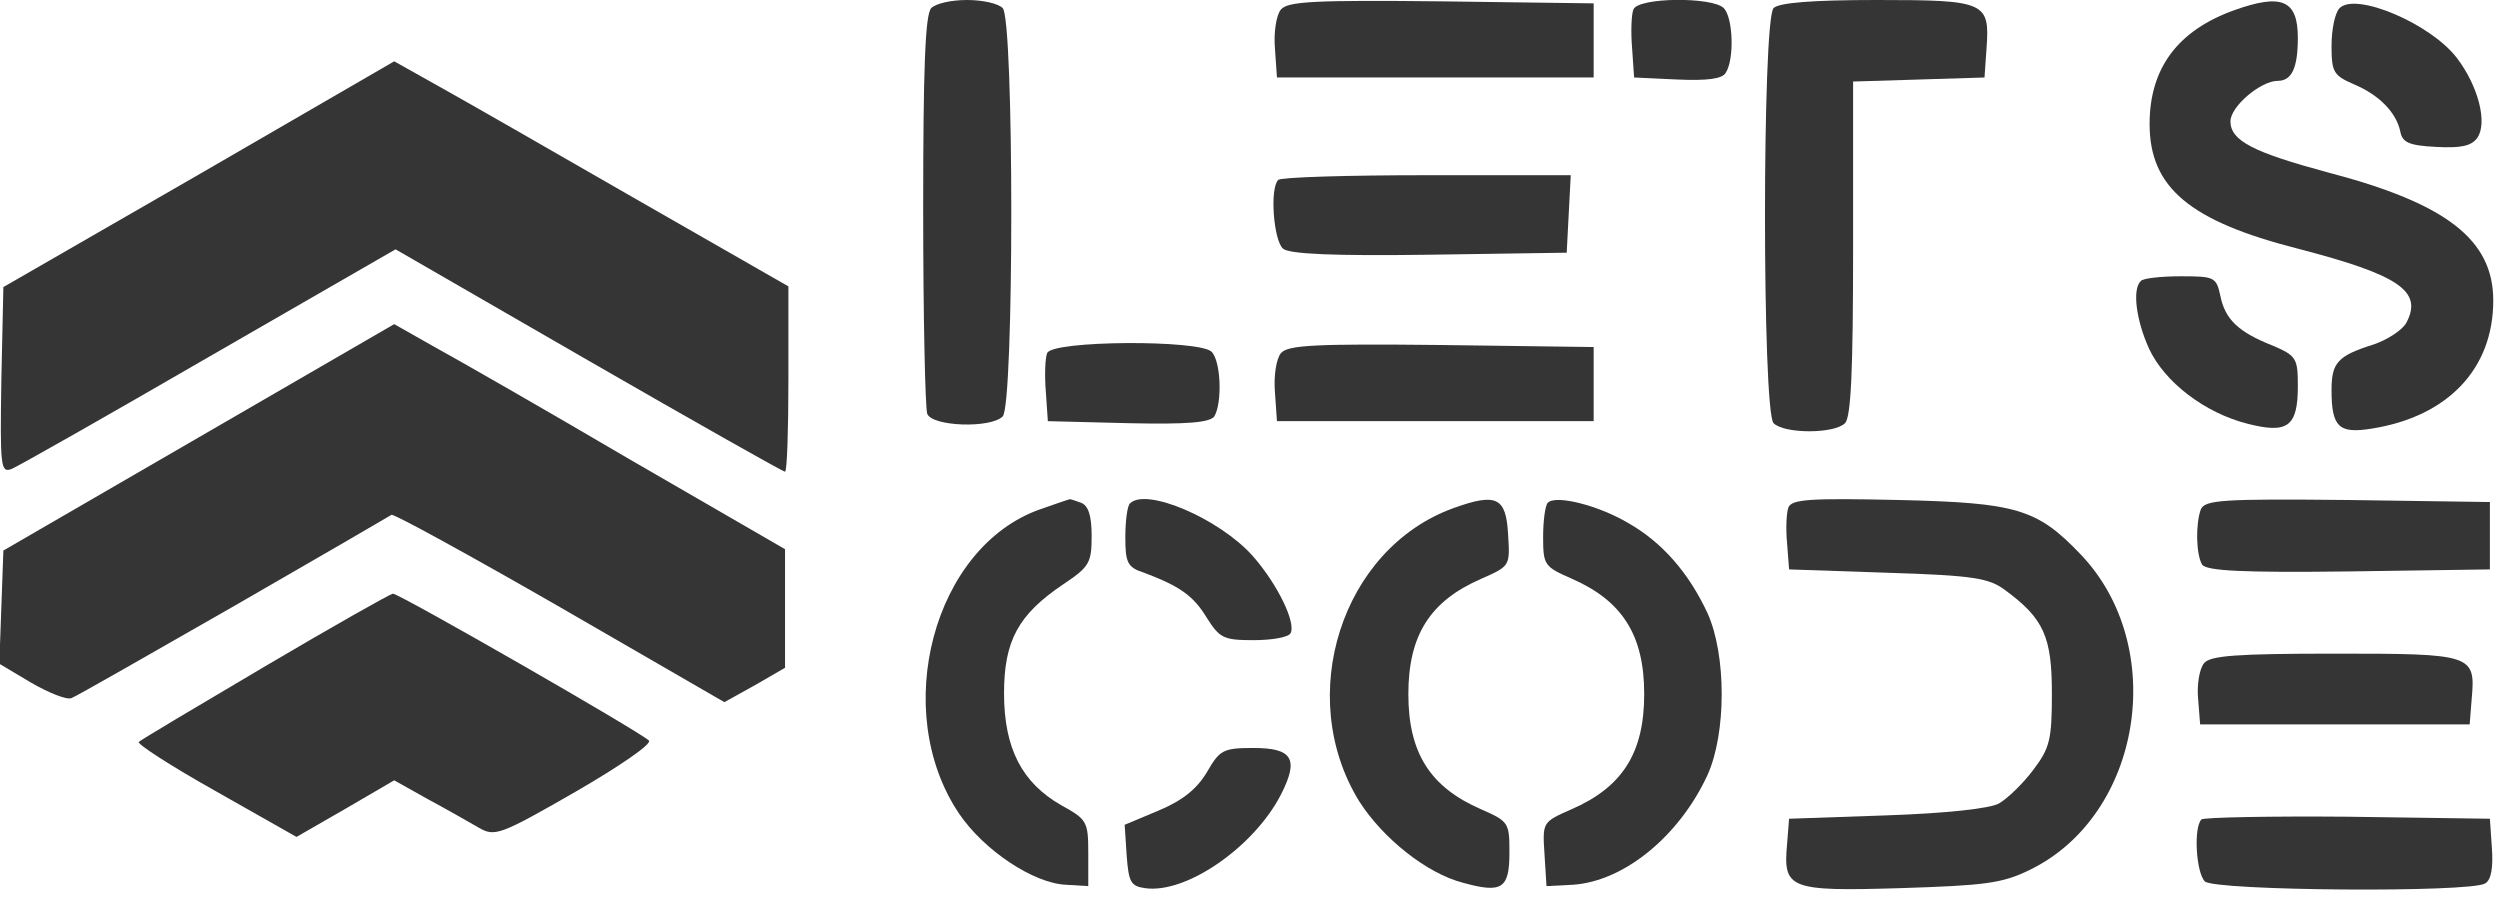
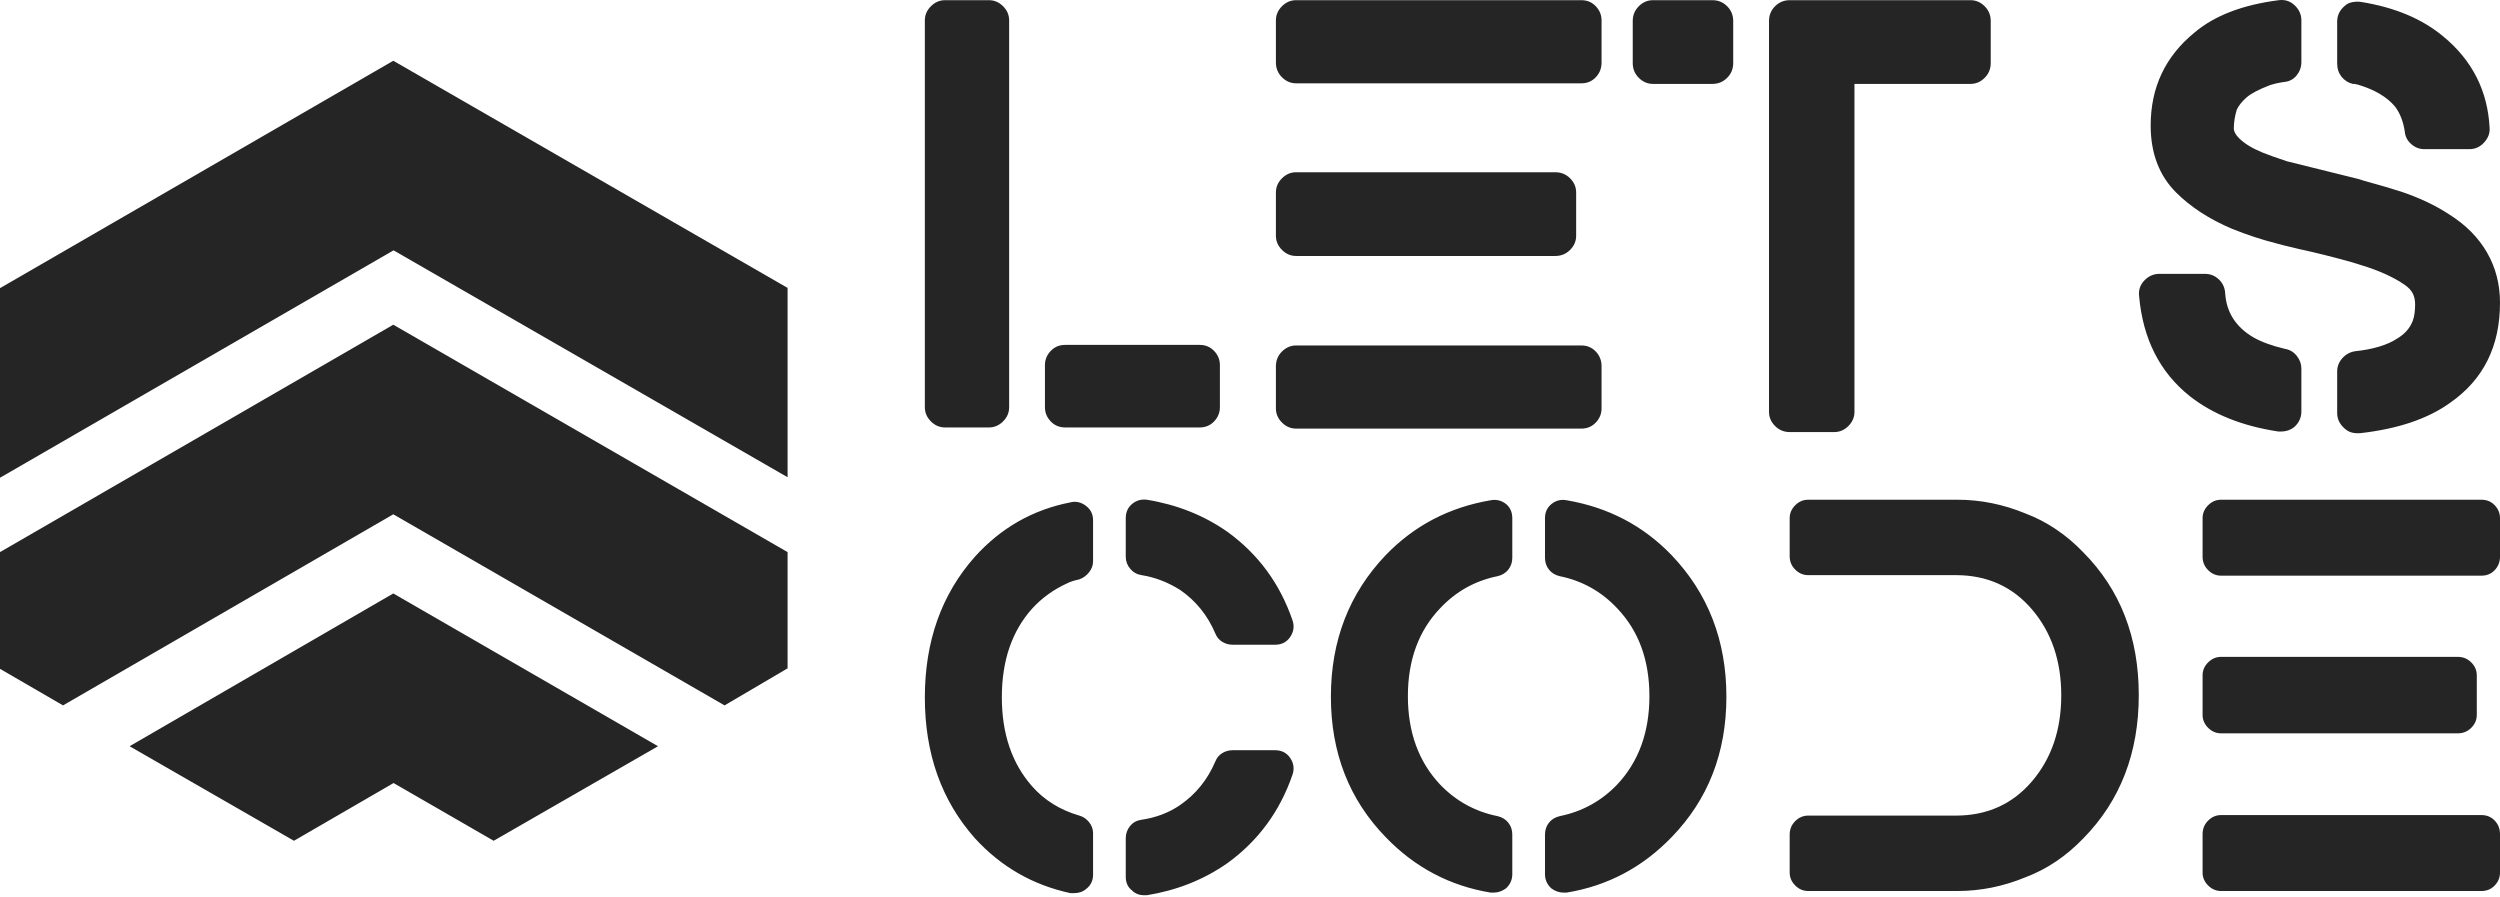
- <svg xmlns="http://www.w3.org/2000/svg" version="1.0" width="371pt" height="133pt" viewBox="0 0 371 133" preserveAspectRatio="xMidYMid meet">
-   <g transform="translate(0,133) scale(0.1,-0.1)" fill="#353535" stroke="none">
-     <path d="M1382 1318 c-9 -9 -12 -89 -12 -299 0 -158 3 -294 6 -303 7 -19 94 -22 112 -4 17 17 17 589 0 606 -7 7 -30 12 -53 12 -23 0 -46 -5 -53 -12z" />
-     <path d="M1901 1316 c-7 -8 -11 -34 -9 -58 l3 -43 235 0 235 0 0 55 0 55 -226 3 c-187 2 -228 0 -238 -12z" />
-     <path d="M2424 1316 c-3 -7 -4 -33 -2 -57 l3 -44 64 -3 c45 -2 67 1 72 10 13 20 11 82 -3 96 -17 17 -127 16 -134 -2z" />
-     <path d="M2632 1318 c-17 -17 -17 -599 0 -616 16 -16 90 -16 106 0 9 9 12 80 12 260 l0 247 98 3 97 3 3 43 c5 69 -1 72 -162 72 -97 0 -146 -4 -154 -12z" />
-     <path d="M3316 1315 c-84 -30 -126 -86 -126 -169 0 -94 59 -144 220 -185 150 -39 186 -63 161 -110 -6 -11 -28 -25 -48 -32 -54 -17 -63 -27 -63 -68 0 -55 11 -65 60 -57 113 18 180 89 180 190 0 90 -69 144 -245 190 -111 30 -145 47 -145 76 0 22 45 60 70 60 21 0 30 19 30 64 0 56 -24 66 -94 41z" />
-     <path d="M3472 1318 c-7 -7 -12 -32 -12 -56 0 -39 3 -44 33 -57 38 -16 63 -42 69 -70 3 -16 12 -21 53 -23 36 -2 52 1 61 13 16 22 2 77 -30 119 -39 51 -150 98 -174 74z" />
-     <path d="M295 1071 l-290 -167 -3 -138 c-2 -129 -1 -138 15 -132 10 4 142 79 294 167 l276 159 286 -165 c158 -91 289 -165 292 -165 3 0 5 62 5 138 l0 137 -227 130 c-125 72 -256 147 -292 167 l-66 37 -290 -168z" />
-     <path d="M1897 1063 c-13 -12 -7 -90 7 -102 9 -8 75 -11 217 -9 l204 3 3 58 3 57 -214 0 c-117 0 -217 -3 -220 -7z" />
-     <path d="M3177 913 c-13 -12 -7 -58 12 -100 23 -50 83 -96 147 -112 59 -15 74 -4 74 56 0 41 -2 45 -37 60 -51 20 -71 39 -78 74 -6 28 -9 29 -59 29 -29 0 -56 -3 -59 -7z" />
-     <path d="M295 681 l-290 -168 -3 -84 -3 -84 47 -28 c26 -15 53 -26 60 -23 8 3 116 65 242 137 125 72 230 133 233 135 3 2 116 -60 250 -137 l244 -141 45 25 45 26 0 88 0 88 -230 133 c-126 74 -257 149 -290 167 l-60 34 -290 -168z" />
-     <path d="M1554 806 c-3 -7 -4 -33 -2 -57 l3 -44 119 -3 c89 -2 121 1 128 10 12 20 10 82 -4 96 -18 18 -237 17 -244 -2z" />
-     <path d="M1901 806 c-7 -8 -11 -34 -9 -58 l3 -43 235 0 235 0 0 55 0 55 -226 3 c-187 2 -228 0 -238 -12z" />
-     <path d="M1543 574 c-158 -56 -222 -299 -120 -451 37 -55 111 -104 159 -106 l33 -2 0 49 c0 47 -2 50 -40 71 -58 33 -85 84 -85 166 0 78 21 117 88 162 39 26 42 32 42 72 0 30 -5 45 -16 49 -9 3 -16 6 -17 5 -1 0 -21 -7 -44 -15z" />
-     <path d="M1677 583 c-4 -3 -7 -26 -7 -50 0 -38 3 -45 28 -53 53 -20 73 -34 93 -67 19 -30 25 -33 69 -33 27 0 51 4 55 10 9 15 -19 73 -56 115 -49 55 -158 102 -182 78z" />
-     <path d="M2157 576 c-166 -60 -236 -279 -140 -435 35 -55 100 -107 154 -121 58 -16 69 -9 69 45 0 44 -1 46 -42 64 -76 33 -108 84 -108 171 0 87 32 138 108 171 43 19 43 19 40 66 -3 55 -17 62 -81 39z" />
-     <path d="M2297 584 c-4 -4 -7 -27 -7 -51 0 -42 2 -44 43 -62 75 -33 107 -84 107 -171 0 -87 -32 -138 -108 -171 -43 -19 -43 -19 -40 -66 l3 -48 39 2 c76 5 158 72 200 163 28 62 28 178 0 240 -28 60 -67 105 -118 134 -44 26 -107 42 -119 30z" />
-     <path d="M2654 577 c-3 -8 -4 -32 -2 -53 l3 -39 147 -5 c128 -4 150 -8 174 -26 57 -42 69 -69 69 -153 0 -69 -3 -81 -28 -114 -15 -20 -38 -42 -50 -49 -13 -8 -80 -15 -167 -18 l-145 -5 -3 -38 c-6 -66 3 -70 168 -65 126 4 151 7 192 27 167 81 207 332 75 469 -64 67 -95 76 -269 80 -133 3 -159 1 -164 -11z" />
-     <path d="M3266 574 c-8 -22 -7 -67 2 -82 7 -9 57 -12 218 -10 l209 3 0 50 0 50 -211 3 c-187 2 -212 0 -218 -14z" />
-     <path d="M393 341 c-100 -59 -184 -109 -187 -112 -3 -3 48 -36 114 -73 l120 -68 73 42 72 42 50 -28 c28 -15 61 -34 75 -42 24 -14 31 -12 144 53 64 37 114 71 109 76 -13 13 -372 219 -380 218 -5 -1 -90 -49 -190 -108z" />
-     <path d="M3271 346 c-7 -8 -11 -32 -9 -53 l3 -38 200 0 200 0 3 38 c6 66 1 67 -203 67 -146 0 -185 -3 -194 -14z" />
-     <path d="M1791 184 c-15 -25 -36 -42 -72 -57 l-50 -21 3 -46 c3 -39 6 -45 27 -48 61 -9 162 61 202 139 27 53 17 69 -41 69 -45 0 -50 -3 -69 -36z" />
-     <path d="M3267 114 c-12 -12 -8 -79 5 -92 14 -14 394 -17 416 -3 9 5 12 24 10 52 l-3 44 -211 3 c-115 1 -213 -1 -217 -4z" />
+ <svg xmlns="http://www.w3.org/2000/svg" version="1.0" width="407.83" height="146.234" viewBox="0 0 370.333 132.789">
+   <g transform="matrix(37.34529,0,0,37.34529,-35.02988,-26.59006)" fill="#252525">
+     <polygon points="2.499,1.705 4.062,2.605 4.062,1.854 2.498,0.953 0.938,1.855 0.938,2.607" />
+     <polygon points="3.812,3.51 4.062,3.363 4.062,2.902 2.498,2 0.938,2.902 0.938,3.365 1.188,3.51 2.498,2.752" />
+     <polygon points="2.499,3.818 2.896,4.047 3.548,3.672 2.498,3.066 1.452,3.672 2.104,4.047" />
+   </g>
+   <g fill="#252525">
+     <g transform="matrix(2.138319,0,0,2.138319,130.0718,-21.35684)">
+       <path d="M7.68 10 q0.56 0 0.98 0.42 t0.42 0.98 l0 26.8 q0 0.56 -0.42 0.98 t-0.98 0.42 l-3.04 0 q-0.56 0 -0.98 -0.42 t-0.42 -0.98 l0 -26.8 q0 -0.56 0.42 -0.98 t0.98 -0.42 l3.04 0 z M22.28 33.88 q0.6 0 1 0.42 t0.4 0.98 l0 2.92 q0 0.56 -0.4 0.98 t-1 0.42 l-9.32 0 q-0.6 0 -1 -0.42 t-0.4 -0.98 l0 -2.92 q0 -0.56 0.4 -0.98 t1 -0.42 l9.32 0 z M48.72 33.92 q0.6 0 1 0.42 t0.4 1.02 l0 2.92 q0 0.56 -0.4 0.98 t-1 0.42 l-19.76 0 q-0.56 0 -0.98 -0.42 t-0.42 -0.98 l0 -2.92 q0 -0.6 0.42 -1.02 t0.98 -0.42 l19.76 0 z M28.96 27.72 q-0.56 0 -0.98 -0.42 t-0.42 -0.98 l0 -3 q0 -0.56 0.42 -0.98 t0.98 -0.42 l17.96 0 q0.6 0 1.02 0.42 t0.42 0.98 l0 3 q0 0.56 -0.42 0.98 t-1.02 0.42 l-17.96 0 z M48.72 10 q0.6 0 1 0.42 t0.4 0.98 l0 2.92 q0 0.6 -0.4 1.02 t-1 0.42 l-19.76 0 q-0.56 0 -0.98 -0.42 t-0.42 -1.02 l0 -2.92 q0 -0.56 0.42 -0.98 t0.98 -0.42 l19.76 0 z M57.8 10 q0.6 0 1.02 0.42 t0.42 1.02 l0 2.92 q0 0.6 -0.42 1.02 t-1.02 0.42 l-4.12 0 q-0.56 0 -0.98 -0.42 t-0.42 -1.02 l0 -2.92 q0 -0.6 0.42 -1.02 t0.98 -0.42 l4.12 0 z M75.68 10 q0.56 0 0.98 0.42 t0.42 1.02 l0 2.92 q0 0.6 -0.42 1.02 t-0.98 0.42 l-8.04 0 l0 22.72 q0 0.56 -0.42 0.98 t-0.98 0.42 l-3.08 0 q-0.6 0 -1.02 -0.42 t-0.42 -0.98 l0 -27.08 q0 -0.6 0.42 -1.02 t1.02 -0.42 l12.52 0 z M108.84 24.84 q1.72 1.08 2.62 2.64 t0.9 3.48 q0 4.52 -3.44 6.92 q-2.32 1.68 -6.28 2.12 l-0.16 0 q-0.56 0 -0.92 -0.36 q-0.48 -0.44 -0.48 -1.04 l0 -2.88 q0 -0.52 0.36 -0.92 t0.88 -0.48 q1.88 -0.2 2.92 -0.88 q0.8 -0.48 1.08 -1.24 q0.16 -0.44 0.16 -1.12 q0 -0.44 -0.16 -0.76 t-0.56 -0.6 q-1.16 -0.8 -3 -1.36 l-0.64 -0.2 q-2 -0.56 -3.68 -0.92 q-0.36 -0.08 -1.16 -0.28 l-0.44 -0.12 q-1.44 -0.36 -3.04 -1 q-2.36 -1 -3.88 -2.52 q-1.76 -1.76 -1.76 -4.64 q0 -3.96 3.04 -6.44 q2.08 -1.76 5.84 -2.24 q0.64 -0.08 1.1 0.36 t0.46 1.04 l0 2.88 q0 0.52 -0.32 0.92 t-0.82 0.46 t-1.02 0.22 q-1.16 0.44 -1.64 0.86 t-0.68 0.86 q-0.2 0.68 -0.2 1.28 q0 0.32 0.36 0.68 q0.56 0.56 1.64 1 q0.48 0.2 1.68 0.6 l5 1.24 l0.24 0.08 q1.88 0.52 2.72 0.8 q1.88 0.64 3.28 1.56 z M102.16 15.8 q-0.48 -0.12 -0.78 -0.5 t-0.3 -0.9 l0 -2.92 q0 -0.64 0.52 -1.08 q0.2 -0.2 0.52 -0.26 t0.6 -0.02 q3.52 0.56 5.72 2.4 q3 2.48 3.2 6.32 q0.04 0.56 -0.38 1.02 t-1.02 0.46 l-3.12 0 q-0.52 0 -0.92 -0.36 t-0.44 -0.88 q-0.16 -1.04 -0.68 -1.72 q-0.84 -1 -2.6 -1.52 q-0.12 0 -0.16 -0.04 l-0.16 0 z M97.48 34.16 q0.48 0.08 0.8 0.48 t0.32 0.88 l0 2.96 q0 0.64 -0.48 1.08 q-0.4 0.32 -0.92 0.32 l-0.2 0 q-3.72 -0.56 -6.12 -2.44 q-3.12 -2.48 -3.52 -6.92 q-0.08 -0.64 0.36 -1.1 t1.04 -0.46 l3.16 0 q0.56 0 0.96 0.38 t0.44 0.94 q0.12 2 1.96 3.08 q0.84 0.48 2.2 0.8 z" />
+     </g>
+     <g transform="matrix(1.952907,0,0,1.952907,133.9535,54.49697)">
+       <path d="M18 15.72 q-0.52 -0.08 -0.86 -0.48 t-0.34 -0.92 l0 -2.92 q0 -0.68 0.48 -1.08 t1.12 -0.32 q3.44 0.56 6.12 2.44 q3.48 2.52 4.92 6.68 q0.24 0.68 -0.16 1.28 t-1.16 0.6 l-3.2 0 q-0.44 0 -0.8 -0.22 t-0.52 -0.62 q-0.88 -2.08 -2.68 -3.32 q-1.4 -0.88 -2.92 -1.12 z M28.12 29 q0.76 0 1.16 0.6 t0.16 1.28 q-1.44 4.16 -4.92 6.68 q-2.68 1.88 -6.12 2.44 l-0.2 0 q-0.56 0 -0.92 -0.36 q-0.48 -0.36 -0.48 -1.04 l0 -2.92 q0 -0.52 0.32 -0.92 t0.84 -0.48 q1.68 -0.24 2.96 -1.12 q1.8 -1.24 2.68 -3.32 q0.16 -0.4 0.52 -0.62 t0.8 -0.22 l3.2 0 z M13.8 10.48 q0.52 0.4 0.52 1.08 l0 3.12 q0 0.44 -0.3 0.82 t-0.74 0.54 q-0.56 0.12 -0.88 0.28 q-1.6 0.72 -2.72 1.96 q-2.28 2.56 -2.28 6.7 t2.28 6.74 q1.4 1.6 3.6 2.24 q0.44 0.12 0.74 0.5 t0.3 0.82 l0 3.16 q0 0.68 -0.52 1.08 q-0.36 0.32 -0.92 0.32 l-0.28 0 q-4.28 -0.92 -7.24 -4.16 q-3.8 -4.28 -3.8 -10.68 t3.8 -10.68 q2.96 -3.28 7.24 -4.12 q0.64 -0.16 1.2 0.28 z M45.64 10.32 q0.48 0.4 0.48 1.08 l0 3 q0 0.52 -0.3 0.9 t-0.82 0.5 q-2.56 0.52 -4.36 2.44 q-2.44 2.56 -2.44 6.66 t2.44 6.7 q1.8 1.88 4.36 2.4 q0.52 0.12 0.82 0.5 t0.3 0.9 l0 3 q0 0.64 -0.48 1.08 q-0.44 0.32 -0.92 0.32 l-0.24 0 q-4.64 -0.76 -7.96 -4.2 q-4.16 -4.28 -4.16 -10.66 t4.16 -10.74 q3.24 -3.36 7.96 -4.16 q0.64 -0.12 1.16 0.28 z M58.2 14.2 q4.16 4.36 4.16 10.74 t-4.16 10.66 q-3.32 3.44 -7.96 4.2 l-0.24 0 q-0.48 0 -0.92 -0.32 q-0.48 -0.44 -0.48 -1.08 l0 -3 q0 -0.52 0.3 -0.9 t0.82 -0.5 q2.56 -0.52 4.36 -2.4 q2.44 -2.6 2.44 -6.7 t-2.44 -6.66 q-1.8 -1.92 -4.36 -2.44 q-0.52 -0.12 -0.82 -0.5 t-0.3 -0.9 l0 -3 q0 -0.68 0.5 -1.08 t1.14 -0.28 q4.72 0.8 7.96 4.16 z M85.04 11.04 q2.44 0.92 4.4 2.96 q4.2 4.24 4.2 10.82 t-4.2 10.86 q-1.96 2.04 -4.4 2.96 q-2.52 1.04 -5.16 1.04 l-11.32 0 q-0.56 0 -0.98 -0.42 t-0.42 -0.98 l0 -2.88 q0 -0.6 0.42 -1.02 t0.98 -0.42 l11.2 0 q3.56 0 5.78 -2.6 t2.22 -6.52 t-2.22 -6.52 t-5.78 -2.6 l-11.2 0 q-0.56 0 -0.98 -0.42 t-0.42 -1.02 l0 -2.88 q0 -0.56 0.42 -0.98 t0.98 -0.42 l11.32 0 q2.64 0 5.16 1.04 z M119.64 33.92 q0.6 0 1 0.42 t0.4 1.02 l0 2.92 q0 0.56 -0.4 0.98 t-1 0.42 l-19.76 0 q-0.56 0 -0.98 -0.42 t-0.42 -0.98 l0 -2.92 q0 -0.6 0.42 -1.02 t0.98 -0.42 l19.76 0 z M99.88 27.72 q-0.56 0 -0.98 -0.42 t-0.42 -0.98 l0 -3 q0 -0.56 0.42 -0.98 t0.98 -0.42 l17.96 0 q0.6 0 1.02 0.42 t0.42 0.98 l0 3 q0 0.56 -0.42 0.98 t-1.02 0.42 l-17.96 0 z M119.64 10 q0.6 0 1 0.42 t0.4 0.98 l0 2.92 q0 0.6 -0.4 1.02 t-1 0.42 l-19.76 0 q-0.56 0 -0.98 -0.42 t-0.42 -1.02 l0 -2.92 q0 -0.56 0.42 -0.98 t0.98 -0.42 l19.76 0 z" />
+     </g>
  </g>
</svg>
